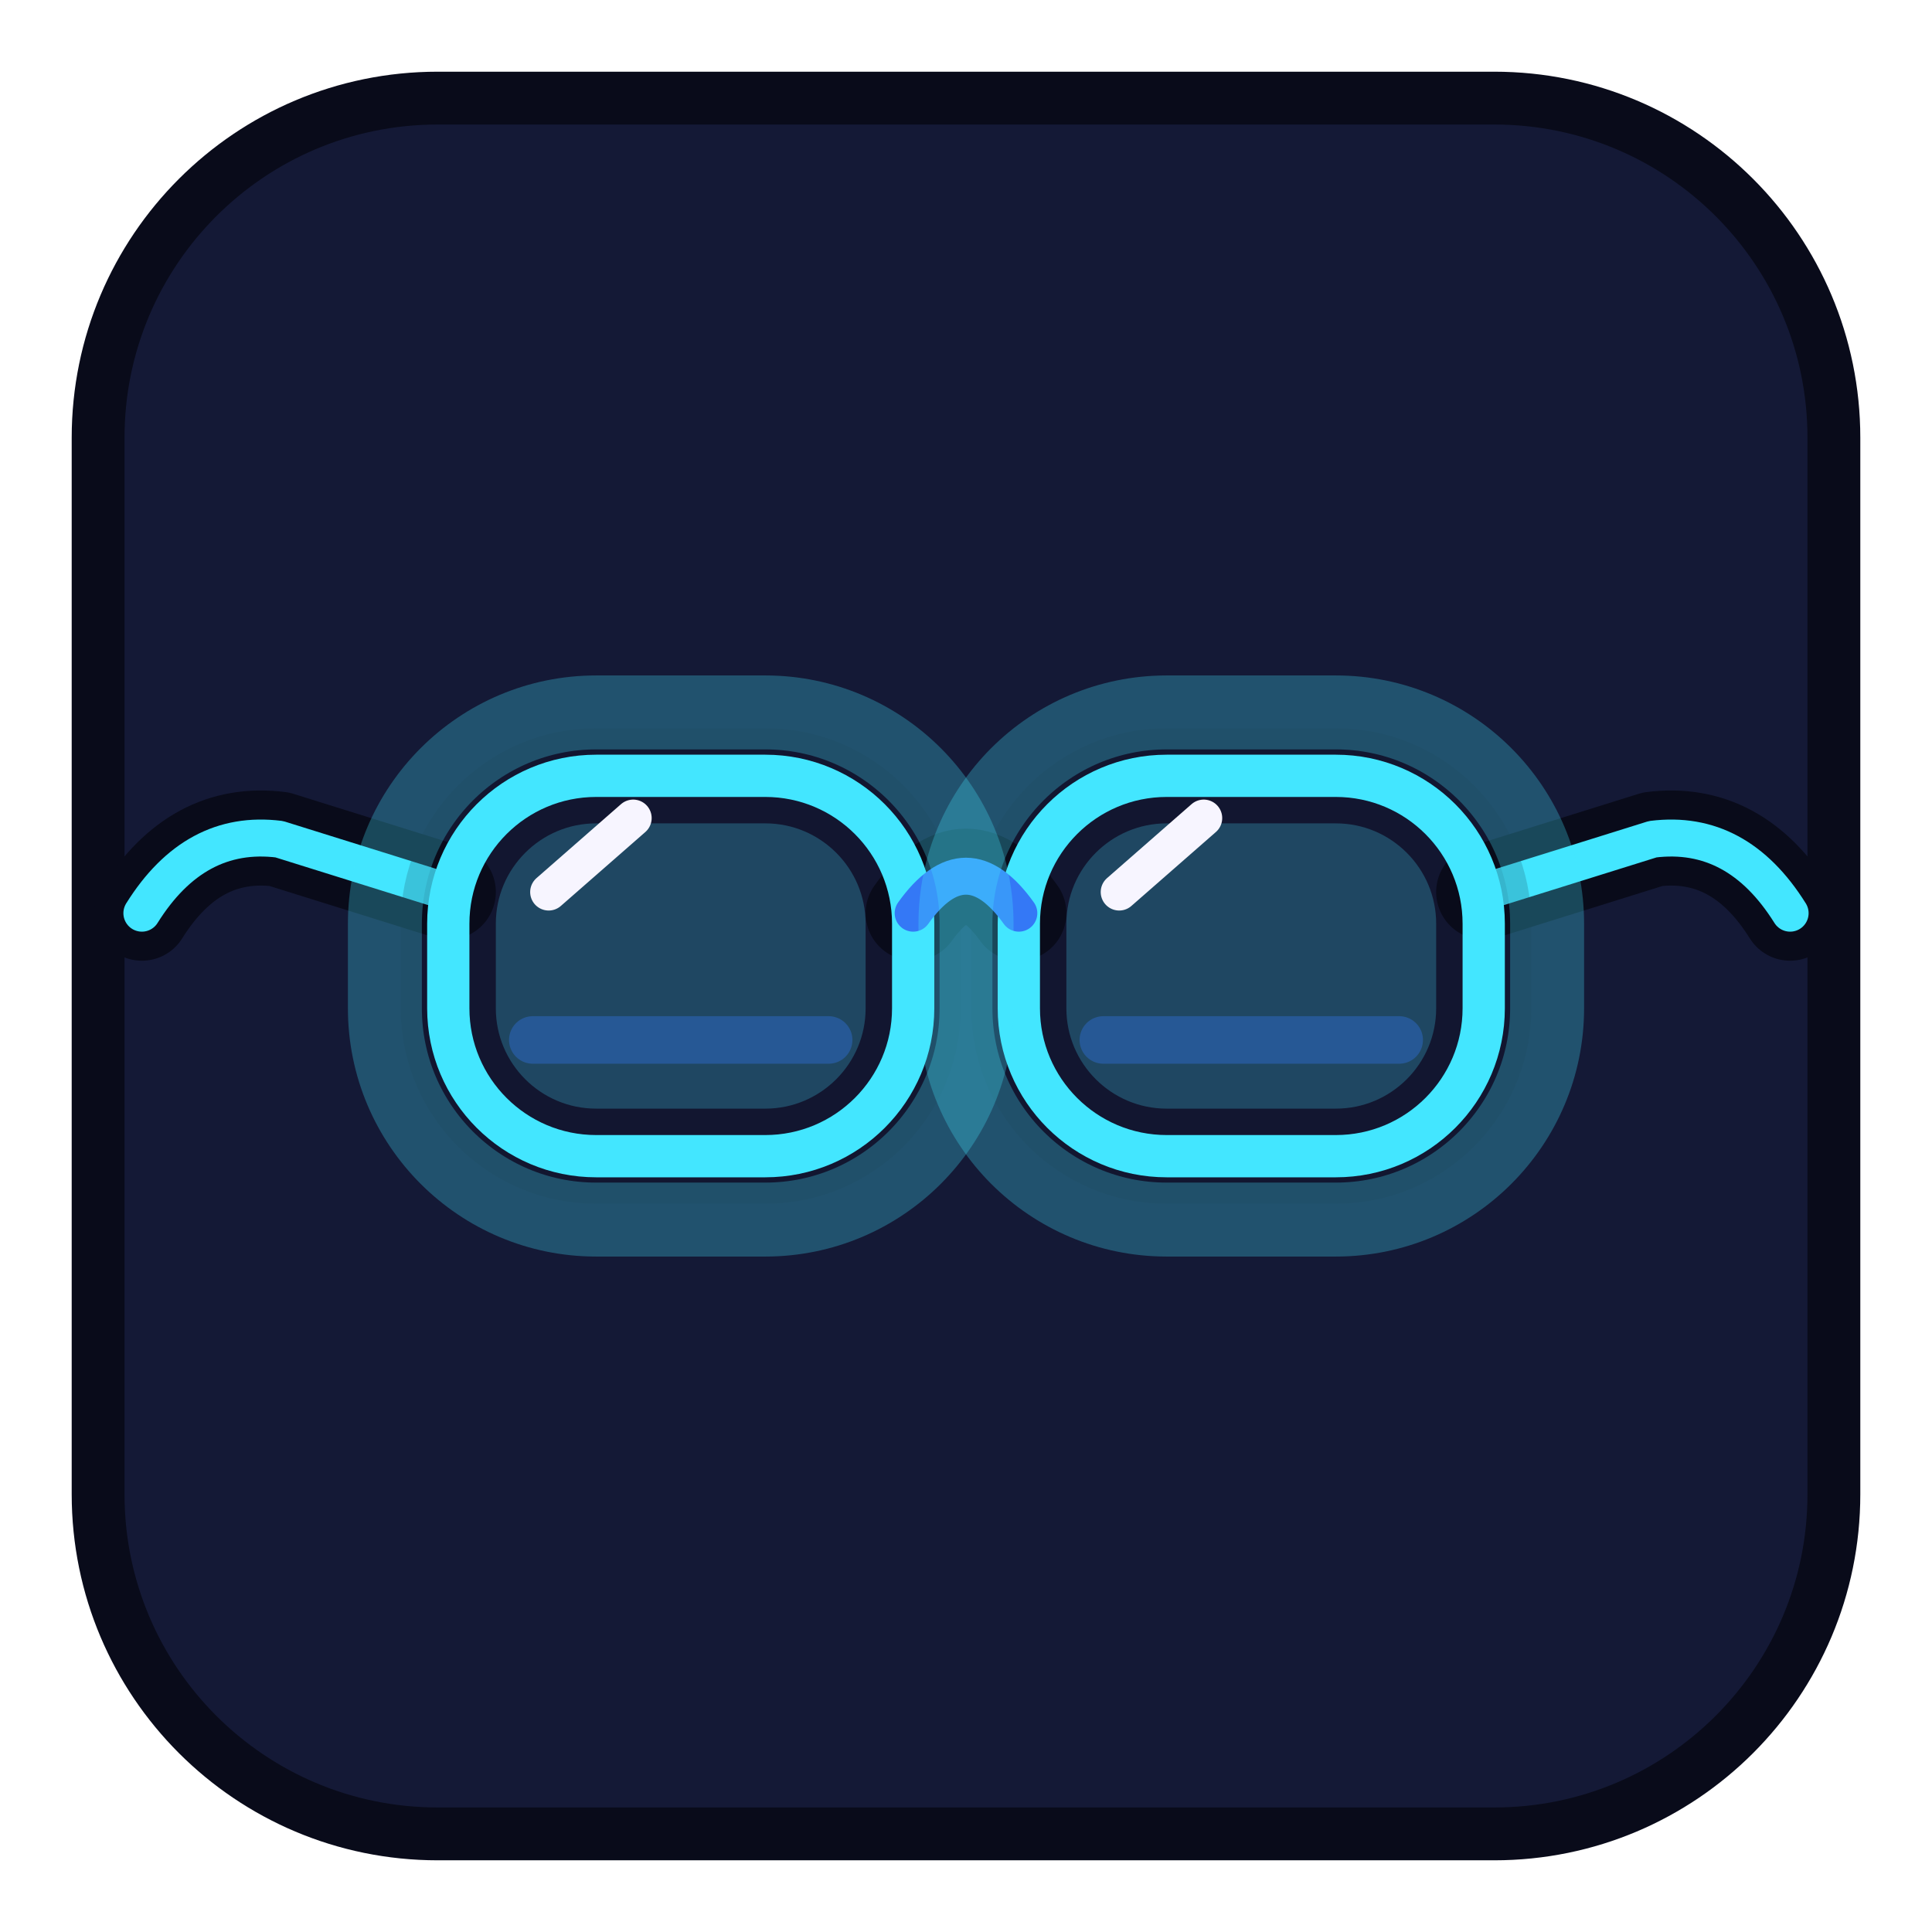
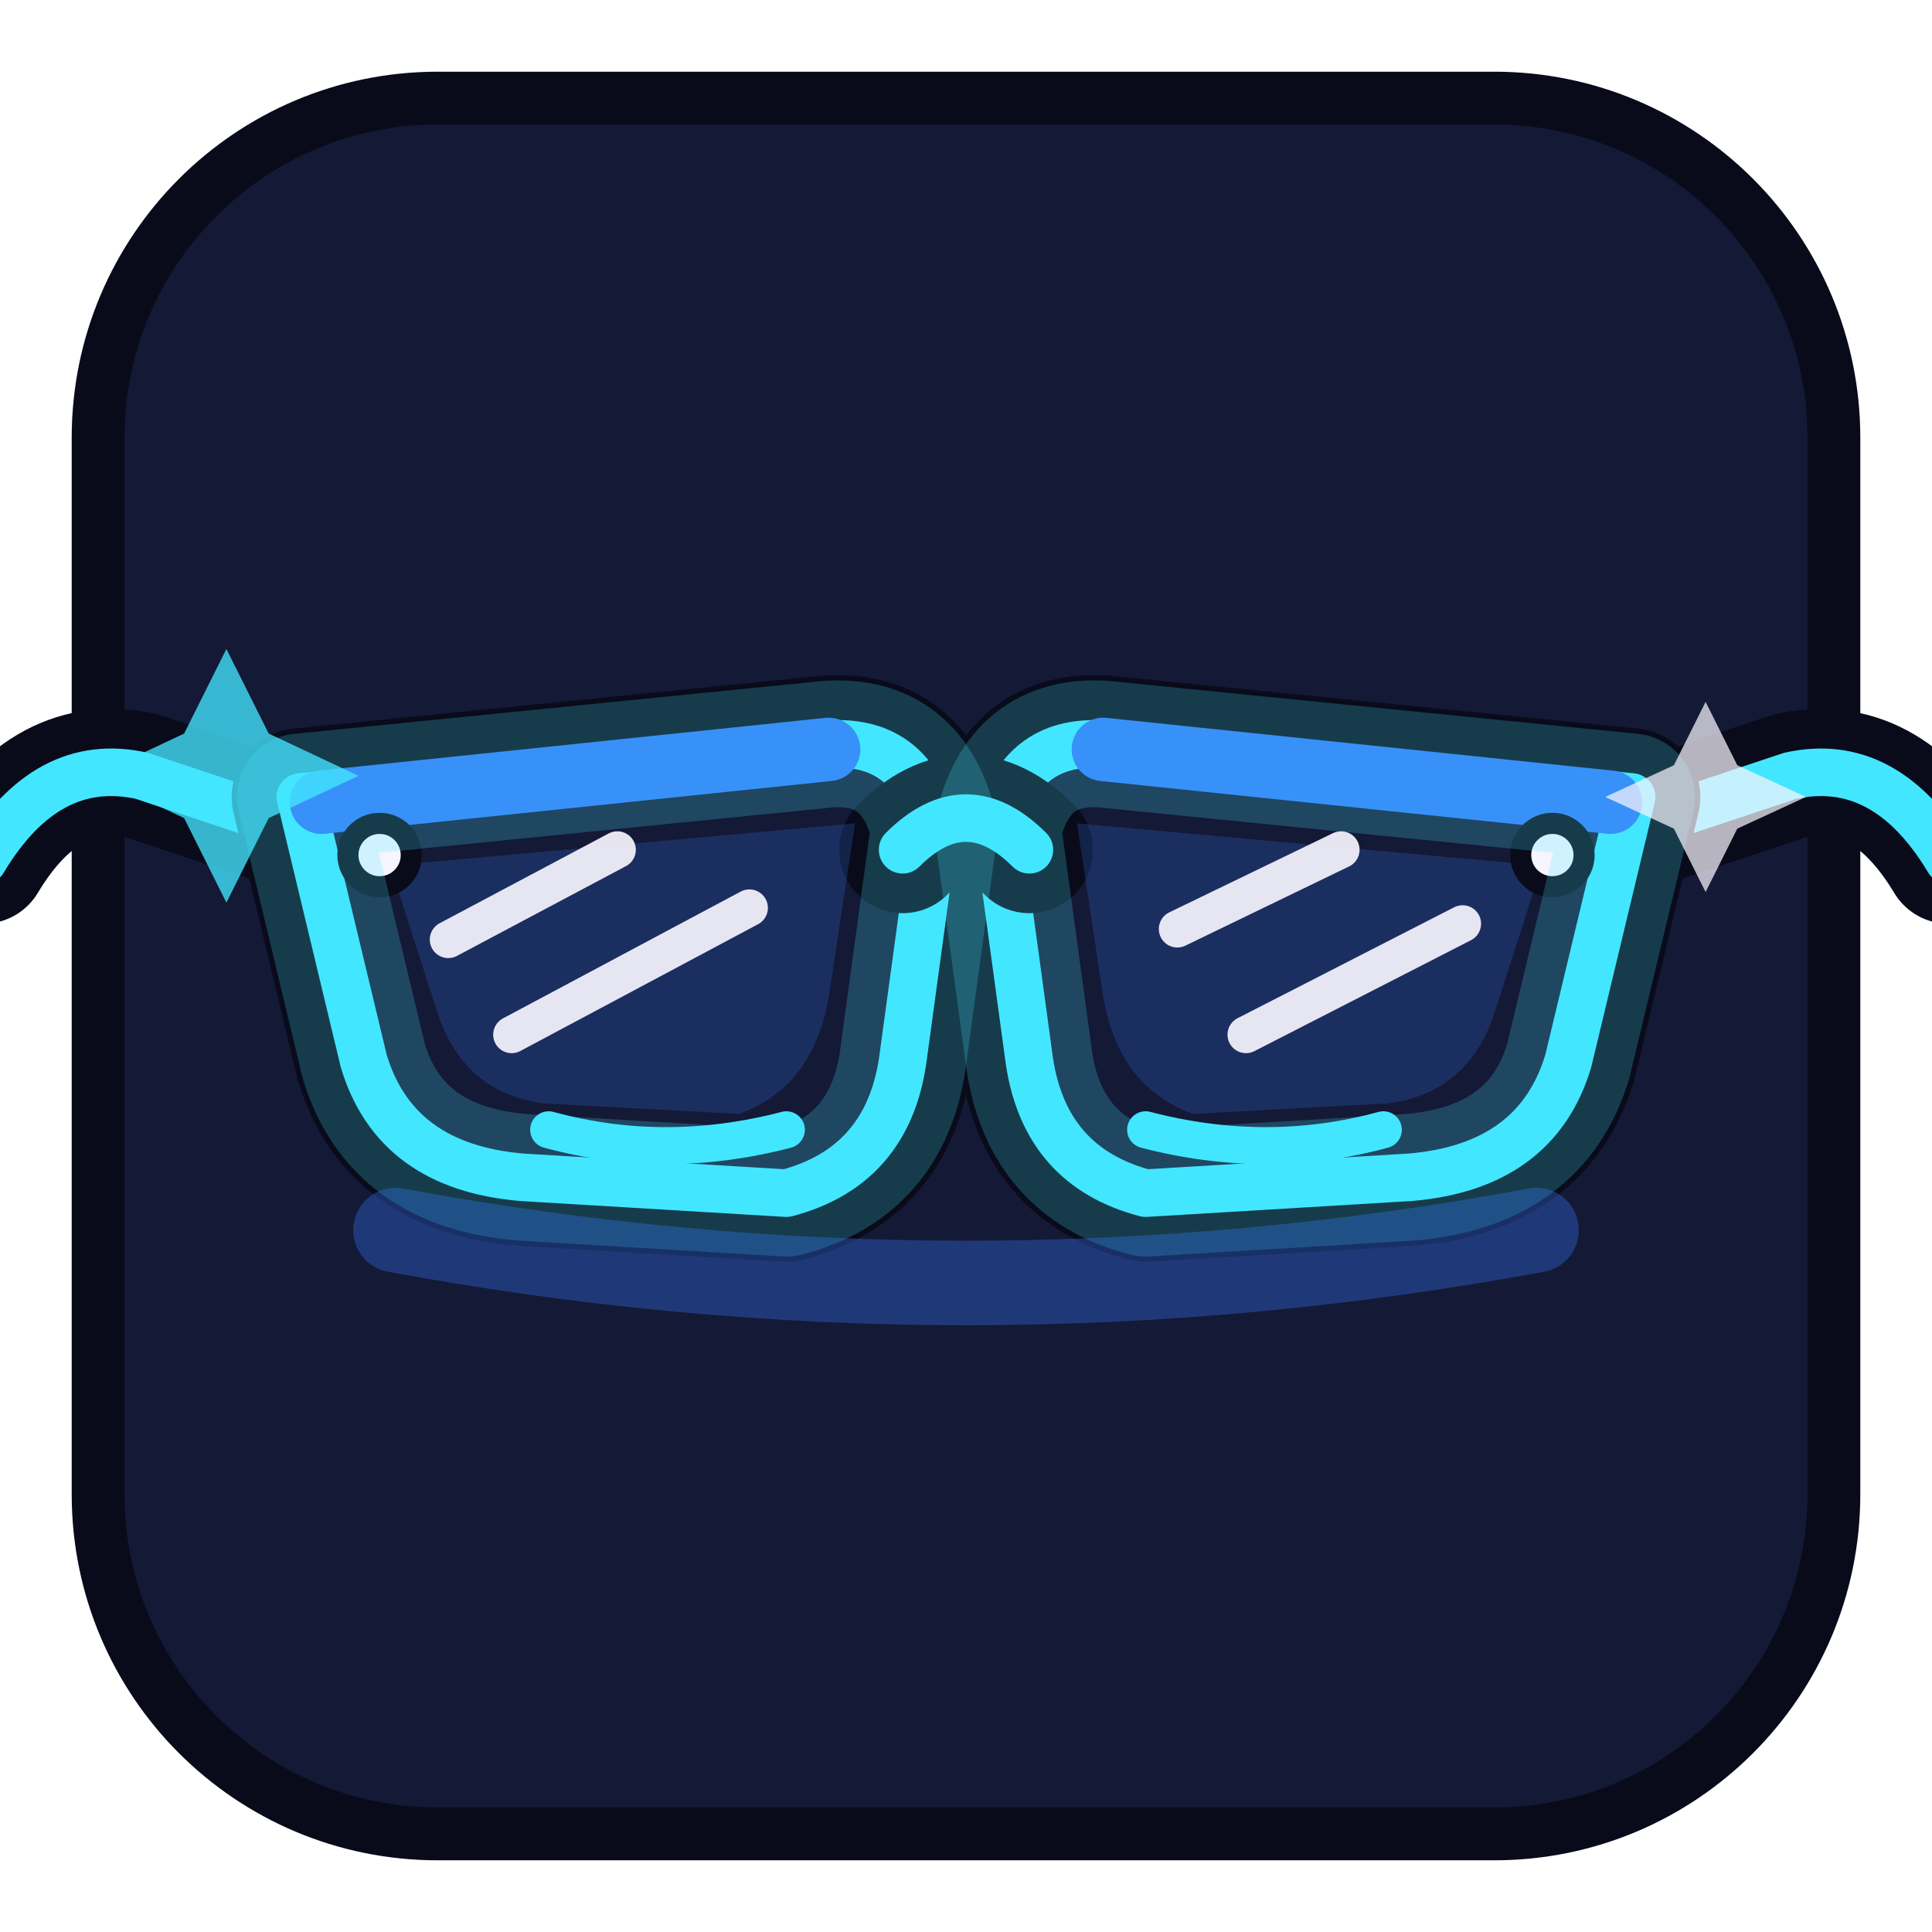
<svg xmlns="http://www.w3.org/2000/svg" width="256" height="256" viewBox="0 0 1024 1024" color-interpolation="sRGB" shape-rendering="geometricPrecision">
  <defs>
    <clipPath id="thumb_clip">
      <rect x="70" y="70" width="884" height="884" rx="160" />
    </clipPath>
  </defs>
  <g id="asset">
    <g id="thumbnail_backplate">
      <rect x="52" y="52" width="920" height="920" rx="180" fill="#141936" stroke="#090B1A" stroke-width="28" />
    </g>
    <g id="thumbnail_asset_normalized_48px" transform="translate(512 512) scale(2.8) translate(-512 -374)" clip-path="url(#thumb_clip)">
-       <g id="qa_glasses_eye_alignment" transform="translate(0 34)">
-         <path d="M414 326 L382 316 Q366 314 356 330 M610 326 L642 316 Q658 314 668 330" fill="none" stroke="#090B1A" stroke-width="18" stroke-linecap="round" stroke-linejoin="round" />
-         <path d="M414 326 L382 316 Q366 314 356 330 M610 326 L642 316 Q658 314 668 330" fill="none" stroke="#43E6FF" stroke-width="7" stroke-linecap="round" stroke-linejoin="round" />
-         <rect x="414" y="304" width="88" height="72" rx="28" fill="#43E6FF" opacity="0.22" stroke="#090B1A" stroke-width="18" />
-         <rect x="522" y="304" width="88" height="72" rx="28" fill="#43E6FF" opacity="0.22" stroke="#090B1A" stroke-width="18" />
-         <path d="M502 330 Q512 316 522 330" fill="none" stroke="#090B1A" stroke-width="18" stroke-linecap="round" />
+       <g id="qa_glasses_eye_alignment" transform="translate(0 26)">
+         <path d="M398 326 L356 312 Q338 308 326 328 M626 326 L668 312 Q686 308 698 328" fill="none" stroke="#090B1A" stroke-width="24" stroke-linecap="round" stroke-linejoin="round" />
+         <path d="M398 326 L356 312 Q338 308 326 328 M626 326 L668 312 Q686 308 698 328" fill="none" stroke="#43E6FF" stroke-width="9" stroke-linecap="round" stroke-linejoin="round" />
+         <path d="M386 316 L486 306 Q502 305 506 322 L500 366 Q497 386 478 391 L428 388 Q404 386 398 366 Z" fill="#090B1A" stroke="#090B1A" stroke-width="26" stroke-linejoin="round" />
+         <path d="M538 306 L638 316 L626 366 Q620 386 596 388 L546 391 Q527 386 524 366 L518 322 Q522 305 538 306 Z" fill="#090B1A" stroke="#090B1A" stroke-width="26" stroke-linejoin="round" />
+         <path d="M386 316 L486 306 Q502 305 506 322 L500 366 Q497 386 478 391 L428 388 Q404 386 398 366 Z" fill="#141936" stroke="#43E6FF" stroke-width="9" stroke-linejoin="round" />
+         <path d="M538 306 L638 316 L626 366 Q620 386 596 388 L546 391 Q527 386 524 366 L518 322 Q522 305 538 306 Z" fill="#141936" stroke="#43E6FF" stroke-width="9" stroke-linejoin="round" />
+         <path d="M390 317 L486 307 M538 307 L634 317" fill="none" stroke="#3478F6" stroke-width="12" stroke-linecap="round" stroke-linejoin="round" />
+         <path d="M500 326 Q512 314 524 326" fill="none" stroke="#090B1A" stroke-width="24" stroke-linecap="round" />
+         <path d="M500 326 Q512 314 524 326" fill="none" stroke="#43E6FF" stroke-width="9" stroke-linecap="round" />
      </g>
-       <g id="qa_glasses_eye_alignment_accent" transform="translate(0 34)">
-         <rect x="414" y="304" width="88" height="72" rx="28" fill="none" stroke="#43E6FF" stroke-width="8" />
-         <rect x="522" y="304" width="88" height="72" rx="28" fill="none" stroke="#43E6FF" stroke-width="8" />
-         <path d="M502 330 Q512 316 522 330" fill="none" stroke="#3478F6" stroke-width="7" stroke-linecap="round" />
-         <path d="M433 326 L449 312 M541 326 L557 312" fill="none" stroke="#F7F5FF" stroke-width="7" stroke-linecap="round" />
+       <g id="qa_glasses_eye_alignment_accent" transform="translate(0 26)">
+         <path d="M403 329 L491 321 L486 354 Q483 371 469 376 L432 374 Q417 372 412 357 Z" fill="#3478F6" opacity="0.22" />
+         <path d="M533 321 L621 329 L612 357 Q607 372 592 374 L555 376 Q541 371 538 354 Z" fill="#3478F6" opacity="0.22" />
+         <path d="M414 343 L446 326 M426 361 L471 337 M552 341 L583 326 M565 361 L606 340" fill="none" stroke="#F7F5FF" stroke-width="7" stroke-linecap="round" opacity="0.92" />
+         <path d="M433 379 Q455 385 478 379 M546 379 Q569 385 591 379" fill="none" stroke="#43E6FF" stroke-width="7" stroke-linecap="round" />
+         <circle cx="401" cy="327" r="6" fill="#F7F5FF" stroke="#090B1A" stroke-width="4" />
+         <circle cx="623" cy="327" r="6" fill="#F7F5FF" stroke="#090B1A" stroke-width="4" />
      </g>
-       <g id="qa_glasses_eye_alignment_glow" transform="translate(0 34)">
-         <rect x="402" y="292" width="112" height="96" rx="40" fill="none" stroke="#43E6FF" stroke-width="14" opacity="0.28" />
-         <rect x="510" y="292" width="112" height="96" rx="40" fill="none" stroke="#43E6FF" stroke-width="14" opacity="0.28" />
-         <path d="M430 354 H486 M538 354 H594" fill="none" stroke="#3478F6" stroke-width="9" stroke-linecap="round" opacity="0.34" />
+       <g id="qa_glasses_eye_alignment_glow" transform="translate(0 26)">
+         <path d="M386 316 L486 306 Q502 305 506 322 L500 366 Q497 386 478 391 L428 388 Q404 386 398 366 Z" fill="none" stroke="#43E6FF" stroke-width="24" stroke-linejoin="round" opacity="0.22" />
+         <path d="M538 306 L638 316 L626 366 Q620 386 596 388 L546 391 Q527 386 524 366 L518 322 Q522 305 538 306 Z" fill="none" stroke="#43E6FF" stroke-width="24" stroke-linejoin="round" opacity="0.22" />
+         <path d="M404 398 Q512 418 620 398" fill="none" stroke="#3478F6" stroke-width="16" stroke-linecap="round" opacity="0.34" />
+         <path d="M372 288 L380 304 L397 312 L380 320 L372 336 L364 320 L347 312 L364 304 Z" fill="#43E6FF" opacity="0.78" />
+         <path d="M652 298 L658 310 L671 316 L658 322 L652 334 L646 322 L633 316 L646 310 Z" fill="#F7F5FF" opacity="0.72" />
      </g>
    </g>
  </g>
</svg>
